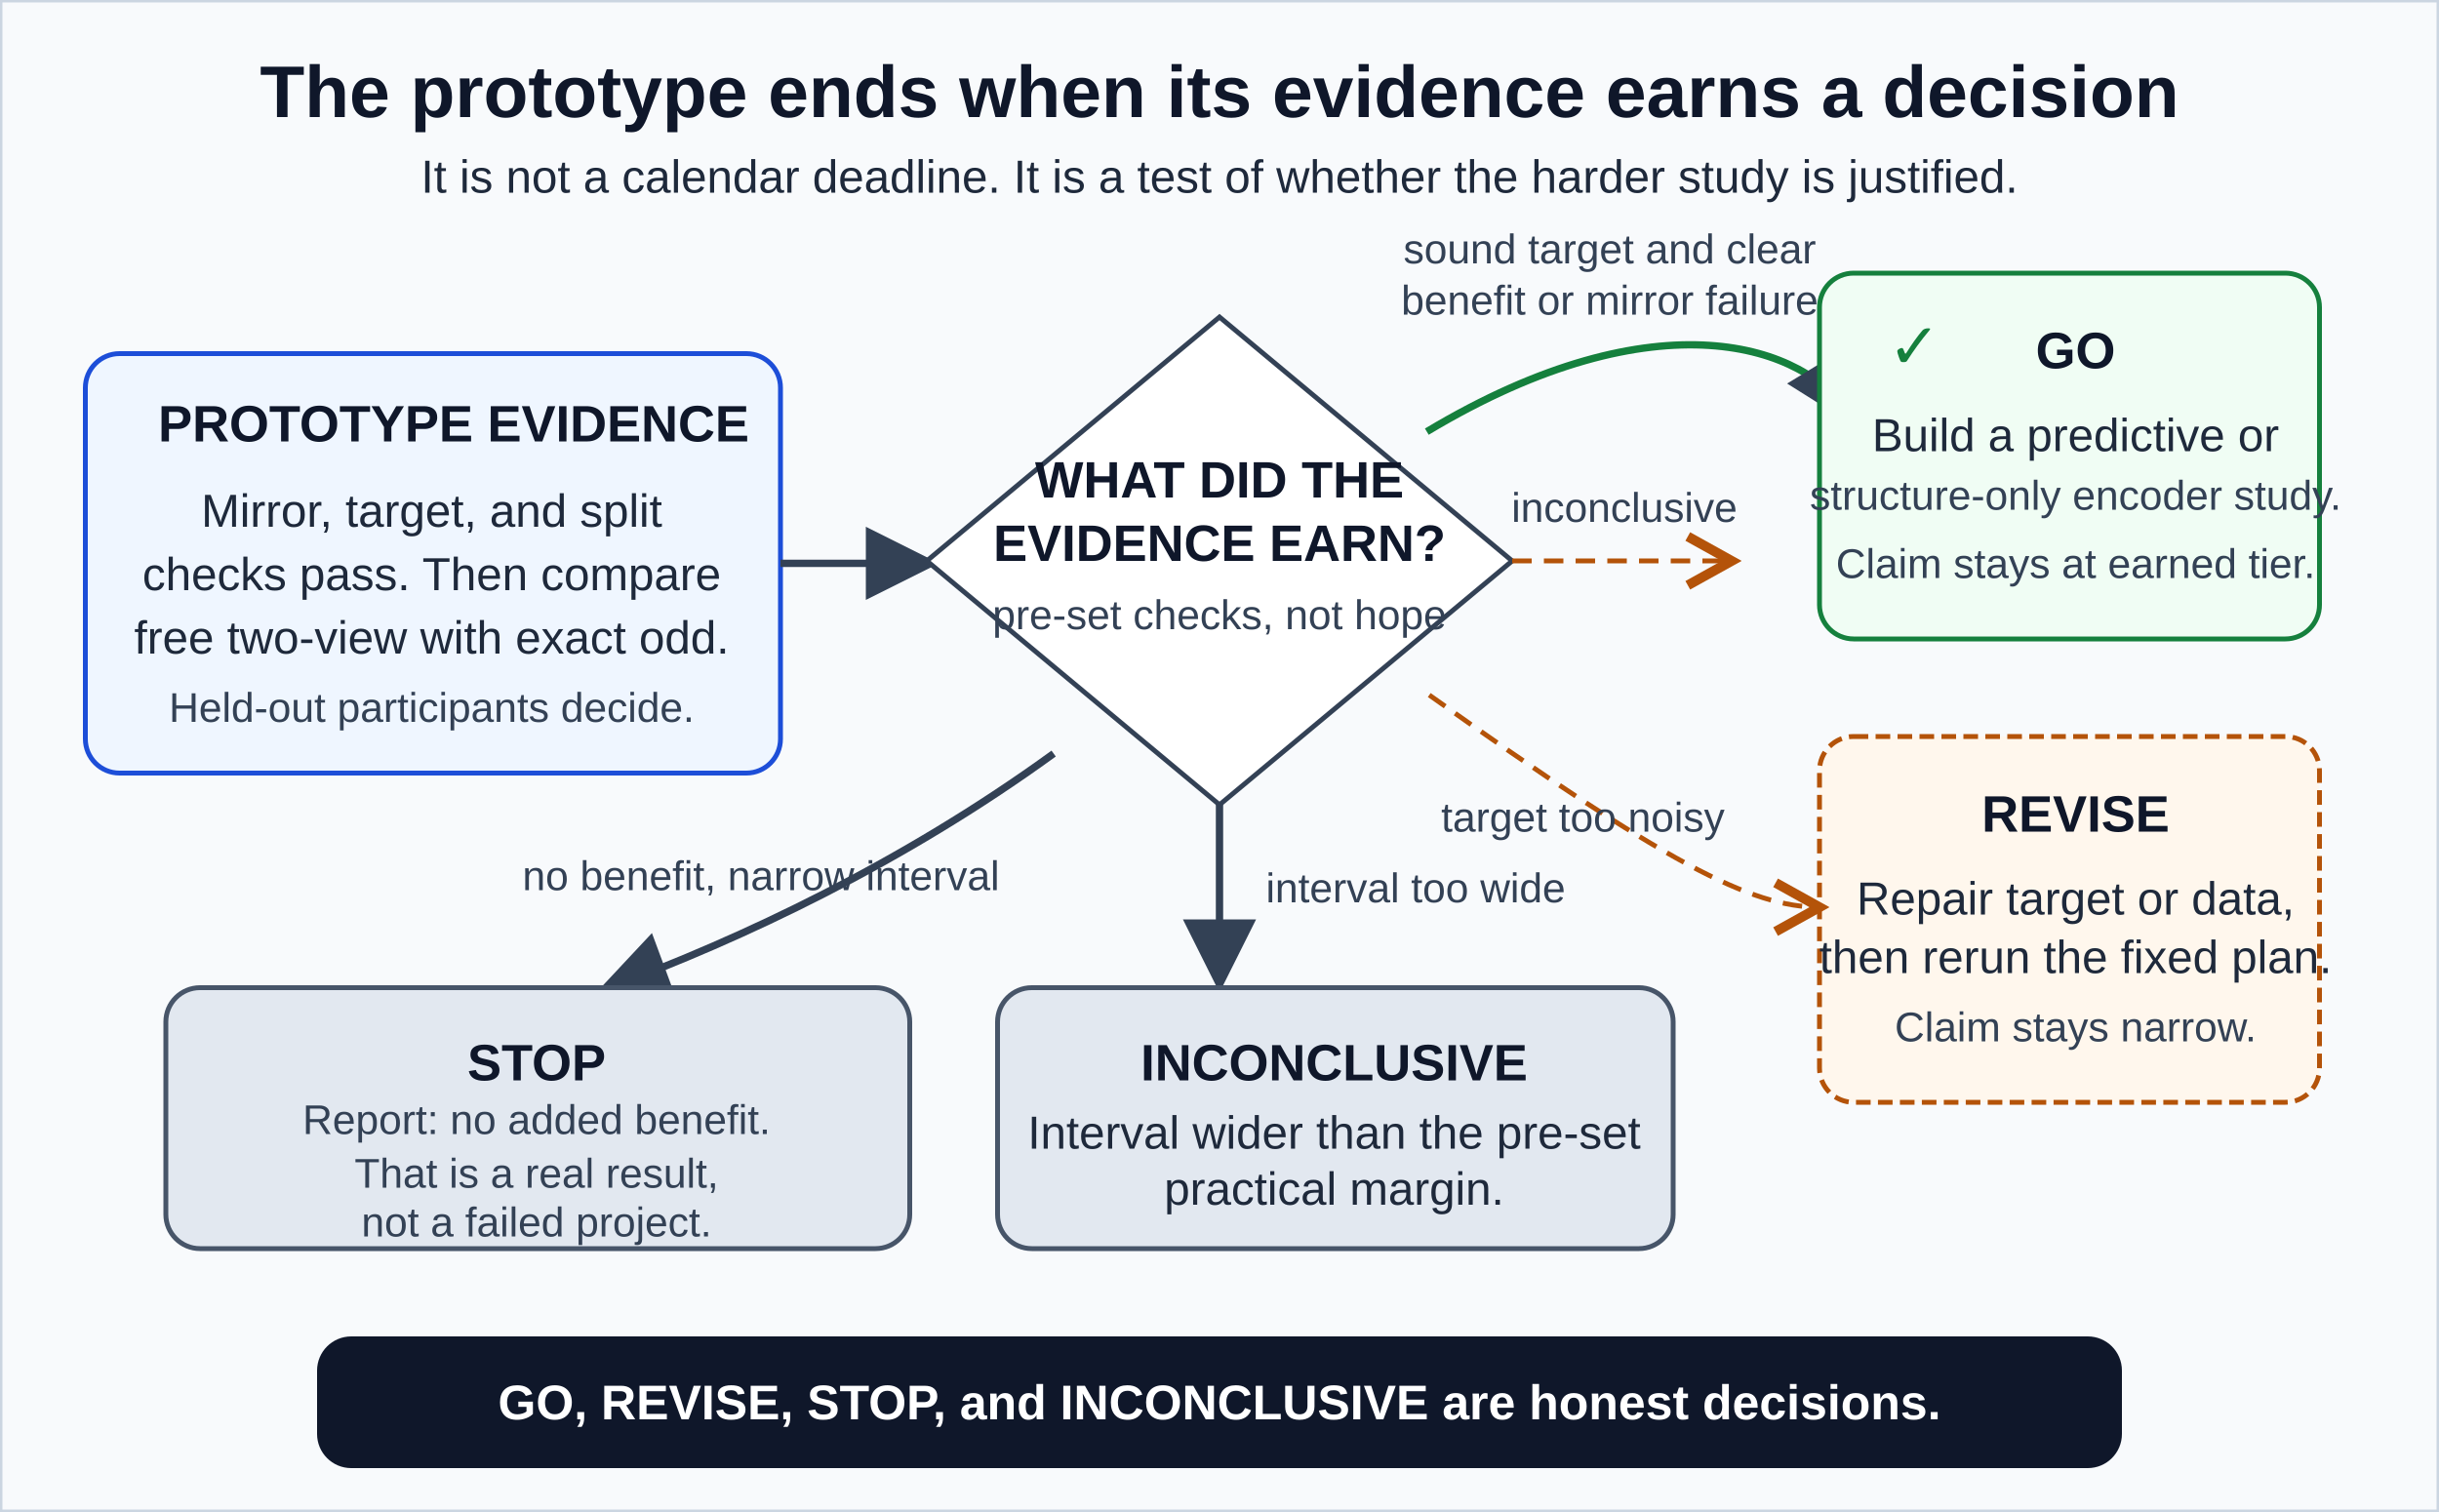
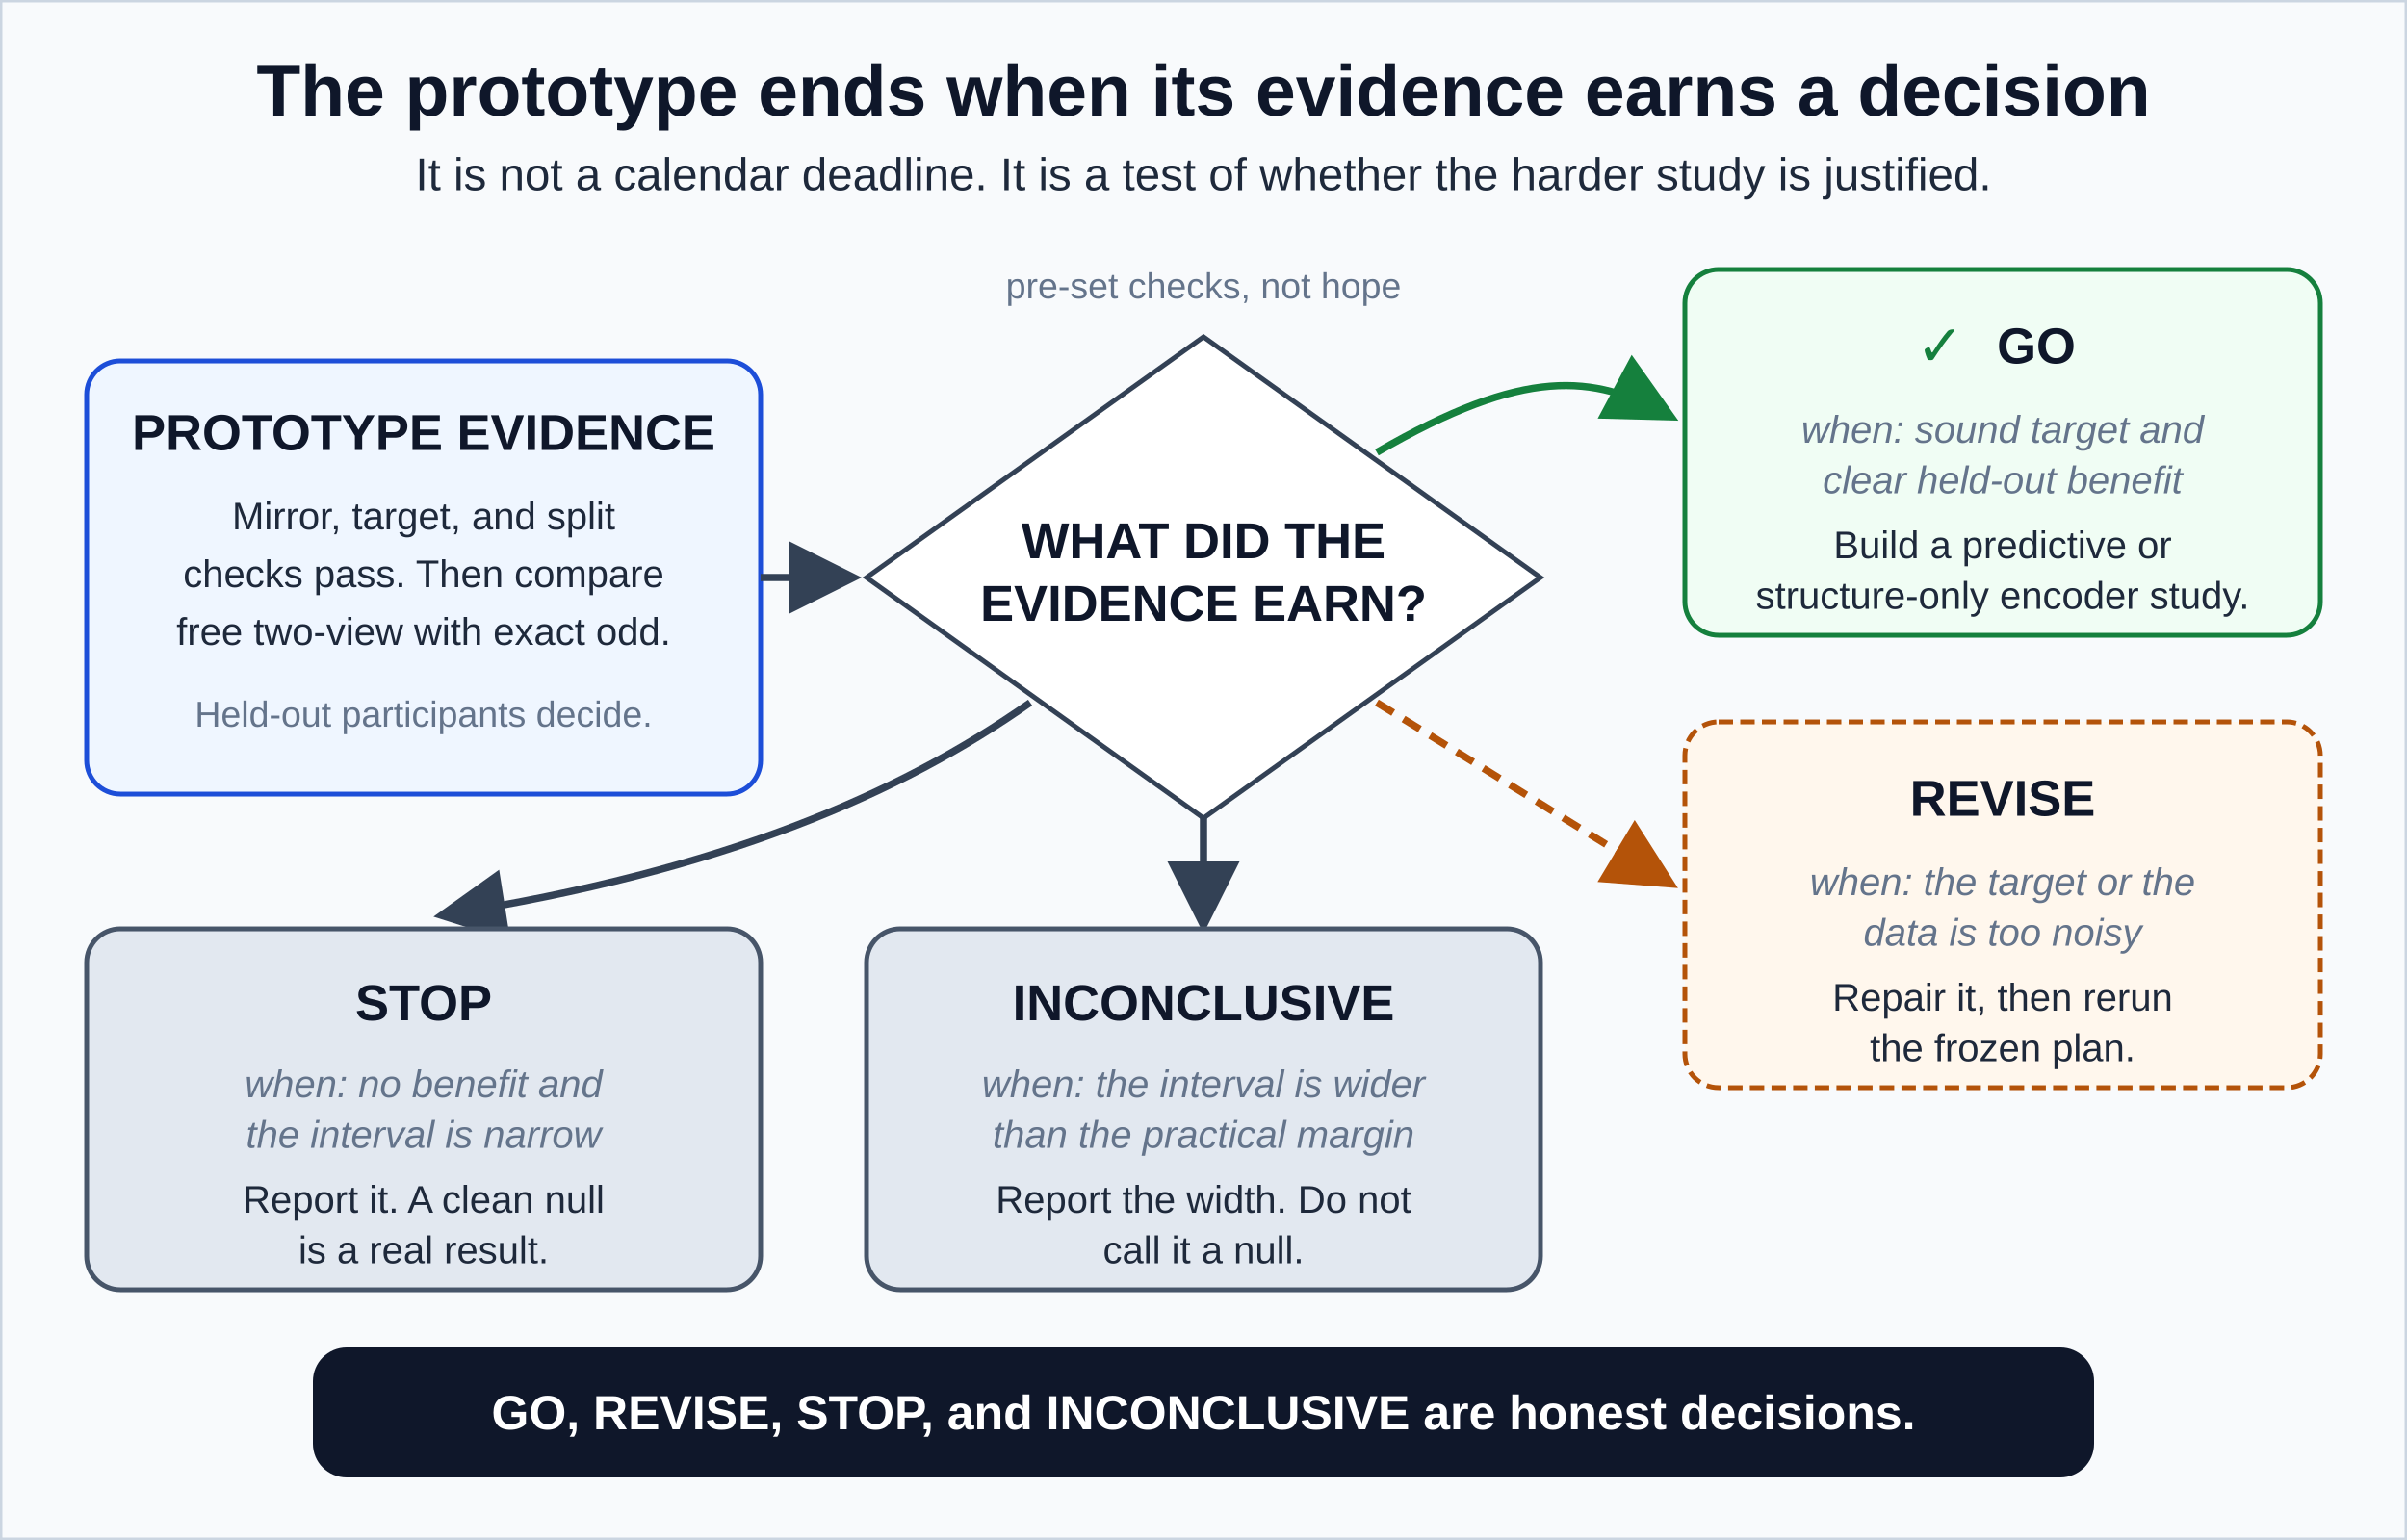
- <svg xmlns="http://www.w3.org/2000/svg" width="1000" height="620" viewBox="0 0 1000 620" role="img" aria-labelledby="title desc">
+ <svg xmlns="http://www.w3.org/2000/svg" width="1000" height="640" viewBox="0 0 1000 640" role="img" aria-labelledby="title desc">
  <defs>
    <marker id="arrow" markerWidth="10" markerHeight="10" refX="8" refY="5" orient="auto">
      <path d="M0 0 L10 5 L0 10 Z" fill="#334155" />
    </marker>
-     <marker id="open-arrow" markerWidth="12" markerHeight="12" refX="10" refY="6" orient="auto">
-       <path d="M1 1 L10 6 L1 11" fill="none" stroke="#b45309" stroke-width="2" />
+     <marker id="go-arrow" markerWidth="10" markerHeight="10" refX="8" refY="5" orient="auto">
+       <path d="M0 0 L10 5 L0 10 Z" fill="#15803d" />
+     </marker>
+     <marker id="amber-arrow" markerWidth="10" markerHeight="10" refX="8" refY="5" orient="auto">
+       <path d="M0 0 L10 5 L0 10 Z" fill="#b45309" />
    </marker>
    <style>
      .title { font: 700 30px Arial, sans-serif; fill: #0f172a; }
      .heading { font: 700 21px Arial, sans-serif; fill: #0f172a; }
      .body { font: 19px Arial, sans-serif; fill: #1e293b; }
-       .small { font: 17px Arial, sans-serif; fill: #334155; }
+       .small { font: 16px Arial, sans-serif; fill: #1e293b; }
+       .cond { font: italic 16px Arial, sans-serif; fill: #64748b; }
+       .note { font: 15px Arial, sans-serif; fill: #64748b; }
      .bar { font: 700 20px Arial, sans-serif; fill: #ffffff; }
-       .check { font: 700 26px Arial, sans-serif; fill: #15803d; }
+       .check { font: 700 24px Arial, sans-serif; fill: #15803d; }
    </style>
  </defs>
-   <rect width="1000" height="620" fill="#f8fafc" />
-   <rect x="0.5" y="0.5" width="999" height="619" fill="none" stroke="#cbd5e1" />
+   <rect width="1000" height="640" fill="#f8fafc" />
+   <rect x="0.5" y="0.5" width="999" height="639" fill="none" stroke="#cbd5e1" />
  <text x="500" y="48" text-anchor="middle" class="title">The prototype ends when its evidence earns a decision</text>
  <text x="500" y="79" text-anchor="middle" class="body">It is not a calendar deadline. It is a test of whether the harder study is justified.</text>
-   <rect x="35" y="145" width="285" height="172" rx="14" fill="#eff6ff" stroke="#1d4ed8" stroke-width="2" />
-   <text x="186" y="181" text-anchor="middle" class="heading">PROTOTYPE EVIDENCE</text>
-   <text x="177" y="216" text-anchor="middle" class="body">Mirror, target, and split</text>
-   <text x="177" y="242" text-anchor="middle" class="body">checks pass. Then compare</text>
-   <text x="177" y="268" text-anchor="middle" class="body">free two-view with exact odd.</text>
-   <text x="177" y="296" text-anchor="middle" class="small">Held-out participants decide.</text>
-   <path d="M320 231 H379" fill="none" stroke="#334155" stroke-width="3" marker-end="url(#arrow)" />
-   <path d="M500 130 L620 230 L500 330 L380 230 Z" fill="#ffffff" stroke="#334155" stroke-width="2" />
-   <text x="500" y="204" text-anchor="middle" class="heading">WHAT DID THE</text>
-   <text x="500" y="230" text-anchor="middle" class="heading">EVIDENCE EARN?</text>
-   <text x="500" y="258" text-anchor="middle" class="small">pre-set checks, not hope</text>
-   <path d="M585 177 C680 120 741 142 758 170" fill="none" stroke="#15803d" stroke-width="3" marker-end="url(#arrow)" />
-   <text x="660" y="108" text-anchor="middle" class="small">sound target and clear</text>
-   <text x="660" y="129" text-anchor="middle" class="small">benefit or mirror failure</text>
-   <rect x="746" y="112" width="205" height="150" rx="14" fill="#f0fdf4" stroke="#15803d" stroke-width="2" />
-   <text x="774" y="151" class="check">✓</text>
-   <text x="851" y="151" text-anchor="middle" class="heading">GO</text>
-   <text x="851" y="185" text-anchor="middle" class="body">Build a predictive or</text>
-   <text x="851" y="209" text-anchor="middle" class="small">structure-only encoder study.</text>
-   <text x="851" y="237" text-anchor="middle" class="small">Claim stays at earned tier.</text>
-   <path d="M620 230 H710" fill="none" stroke="#b45309" stroke-width="2" stroke-dasharray="8 5" marker-end="url(#open-arrow)" />
-   <text x="666" y="214" text-anchor="middle" class="small">inconclusive</text>
-   <rect x="746" y="302" width="205" height="150" rx="14" fill="#fff7ed" stroke="#b45309" stroke-width="2" stroke-dasharray="6 3" />
-   <text x="851" y="341" text-anchor="middle" class="heading">REVISE</text>
-   <text x="851" y="375" text-anchor="middle" class="body">Repair target or data,</text>
-   <text x="851" y="399" text-anchor="middle" class="body">then rerun the fixed plan.</text>
-   <text x="851" y="427" text-anchor="middle" class="small">Claim stays narrow.</text>
-   <path d="M586 285 C683 354 718 372 746 372" fill="none" stroke="#b45309" stroke-width="2" stroke-dasharray="8 5" marker-end="url(#open-arrow)" />
-   <text x="649" y="341" text-anchor="middle" class="small">target too noisy</text>
-   <path d="M432 309 C370 354 304 385 250 405" fill="none" stroke="#334155" stroke-width="3" marker-end="url(#arrow)" />
-   <text x="312" y="365" text-anchor="middle" class="small">no benefit, narrow interval</text>
-   <rect x="68" y="405" width="305" height="107" rx="14" fill="#e2e8f0" stroke="#475569" stroke-width="2" />
-   <text x="220" y="443" text-anchor="middle" class="heading">STOP</text>
-   <text x="220" y="465" text-anchor="middle" class="small">Report: no added benefit.</text>
-   <text x="220" y="487" text-anchor="middle" class="small">That is a real result,</text>
-   <text x="220" y="507" text-anchor="middle" class="small">not a failed project.</text>
-   <path d="M500 330 V401" fill="none" stroke="#334155" stroke-width="3" marker-end="url(#arrow)" />
-   <text x="519" y="370" class="small">interval too wide</text>
-   <rect x="409" y="405" width="277" height="107" rx="14" fill="#e2e8f0" stroke="#475569" stroke-width="2" />
-   <text x="547" y="443" text-anchor="middle" class="heading">INCONCLUSIVE</text>
-   <text x="547" y="471" text-anchor="middle" class="body">Interval wider than the pre-set</text>
-   <text x="547" y="494" text-anchor="middle" class="body">practical margin.</text>
-   <rect x="130" y="548" width="740" height="54" rx="14" fill="#0f172a" />
-   <text x="500" y="582" text-anchor="middle" class="bar">GO, REVISE, STOP, and INCONCLUSIVE are honest decisions.</text>
+   <rect x="36" y="150" width="280" height="180" rx="14" fill="#eff6ff" stroke="#1d4ed8" stroke-width="2" />
+   <text x="176" y="187" text-anchor="middle" class="heading">PROTOTYPE EVIDENCE</text>
+   <text x="176" y="220" text-anchor="middle" class="small">Mirror, target, and split</text>
+   <text x="176" y="244" text-anchor="middle" class="small">checks pass. Then compare</text>
+   <text x="176" y="268" text-anchor="middle" class="small">free two-view with exact odd.</text>
+   <text x="176" y="302" text-anchor="middle" class="note">Held-out participants decide.</text>
+   <path d="M316 240 H352" fill="none" stroke="#334155" stroke-width="3" marker-end="url(#arrow)" />
+   <text x="500" y="124" text-anchor="middle" class="note">pre-set checks, not hope</text>
+   <path d="M500 140 L640 240 L500 340 L360 240 Z" fill="#ffffff" stroke="#334155" stroke-width="2" />
+   <text x="500" y="232" text-anchor="middle" class="heading">WHAT DID THE</text>
+   <text x="500" y="258" text-anchor="middle" class="heading">EVIDENCE EARN?</text>
+   <path d="M572 188 C634 152 662 156 692 172" fill="none" stroke="#15803d" stroke-width="3" marker-end="url(#go-arrow)" />
+   <rect x="700" y="112" width="264" height="152" rx="14" fill="#f0fdf4" stroke="#15803d" stroke-width="2" />
+   <text x="796" y="152" class="check">✓</text>
+   <text x="846" y="151" text-anchor="middle" class="heading">GO</text>
+   <text x="832" y="184" text-anchor="middle" class="cond">when: sound target and</text>
+   <text x="832" y="205" text-anchor="middle" class="cond">clear held-out benefit</text>
+   <text x="832" y="232" text-anchor="middle" class="small">Build a predictive or</text>
+   <text x="832" y="253" text-anchor="middle" class="small">structure-only encoder study.</text>
+   <path d="M572 292 C634 330 662 348 692 366" fill="none" stroke="#b45309" stroke-width="3" stroke-dasharray="8 5" marker-end="url(#amber-arrow)" />
+   <rect x="700" y="300" width="264" height="152" rx="14" fill="#fff7ed" stroke="#b45309" stroke-width="2" stroke-dasharray="6 3" />
+   <text x="832" y="339" text-anchor="middle" class="heading">REVISE</text>
+   <text x="832" y="372" text-anchor="middle" class="cond">when: the target or the</text>
+   <text x="832" y="393" text-anchor="middle" class="cond">data is too noisy</text>
+   <text x="832" y="420" text-anchor="middle" class="small">Repair it, then rerun</text>
+   <text x="832" y="441" text-anchor="middle" class="small">the frozen plan.</text>
+   <path d="M428 292 C374 330 300 362 186 380" fill="none" stroke="#334155" stroke-width="3" marker-end="url(#arrow)" />
+   <rect x="36" y="386" width="280" height="150" rx="14" fill="#e2e8f0" stroke="#475569" stroke-width="2" />
+   <text x="176" y="424" text-anchor="middle" class="heading">STOP</text>
+   <text x="176" y="456" text-anchor="middle" class="cond">when: no benefit and</text>
+   <text x="176" y="477" text-anchor="middle" class="cond">the interval is narrow</text>
+   <text x="176" y="504" text-anchor="middle" class="small">Report it. A clean null</text>
+   <text x="176" y="525" text-anchor="middle" class="small">is a real result.</text>
+   <path d="M500 340 V382" fill="none" stroke="#334155" stroke-width="3" marker-end="url(#arrow)" />
+   <rect x="360" y="386" width="280" height="150" rx="14" fill="#e2e8f0" stroke="#475569" stroke-width="2" />
+   <text x="500" y="424" text-anchor="middle" class="heading">INCONCLUSIVE</text>
+   <text x="500" y="456" text-anchor="middle" class="cond">when: the interval is wider</text>
+   <text x="500" y="477" text-anchor="middle" class="cond">than the practical margin</text>
+   <text x="500" y="504" text-anchor="middle" class="small">Report the width. Do not</text>
+   <text x="500" y="525" text-anchor="middle" class="small">call it a null.</text>
+   <rect x="130" y="560" width="740" height="54" rx="14" fill="#0f172a" />
+   <text x="500" y="594" text-anchor="middle" class="bar">GO, REVISE, STOP, and INCONCLUSIVE are honest decisions.</text>
</svg>
